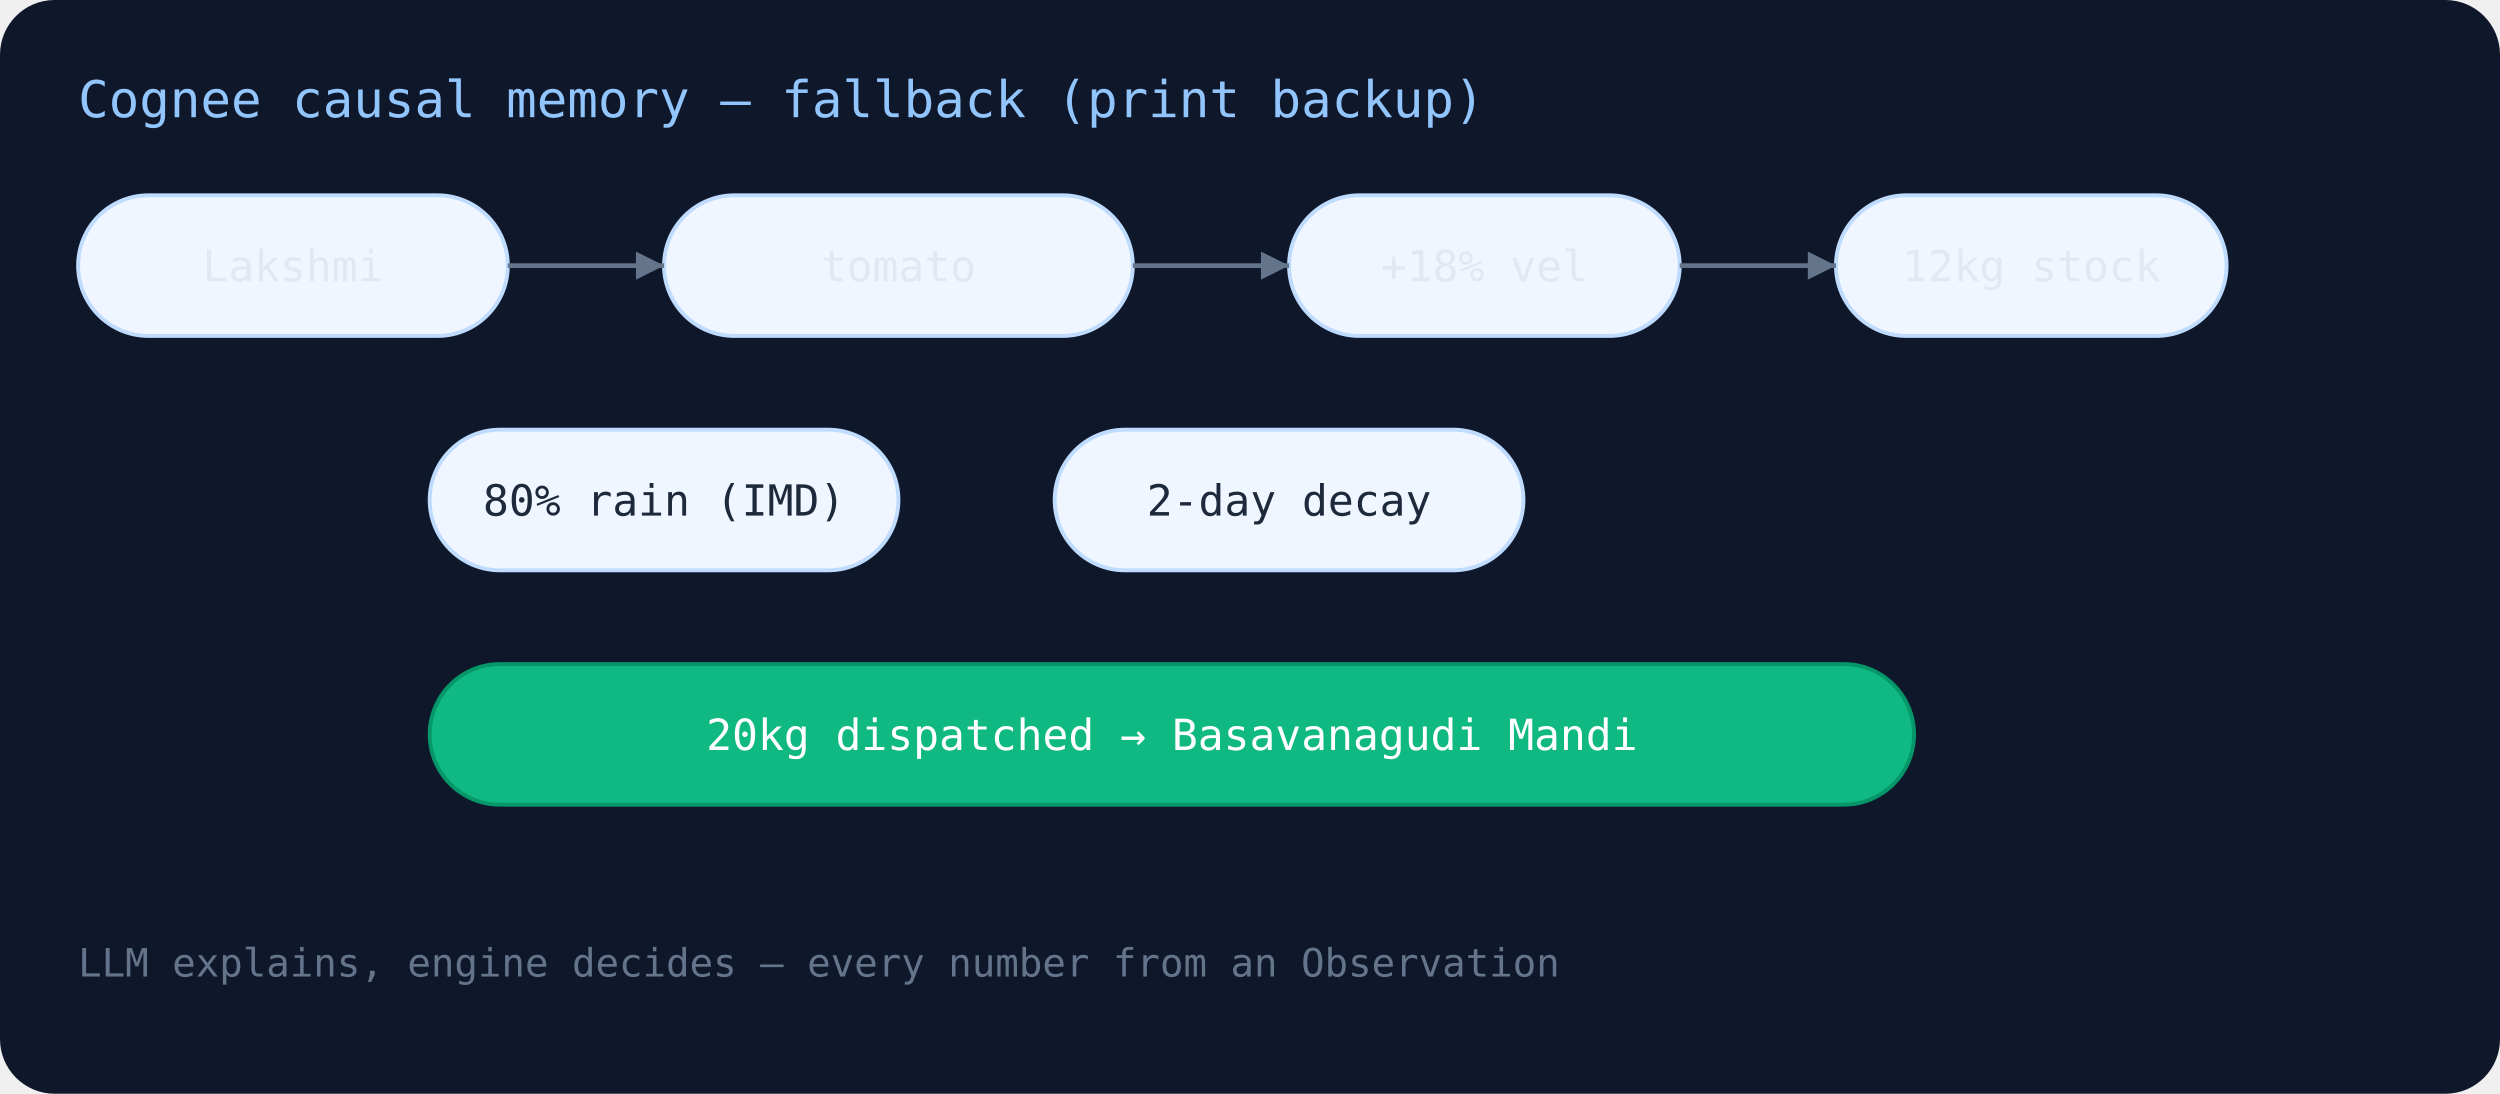
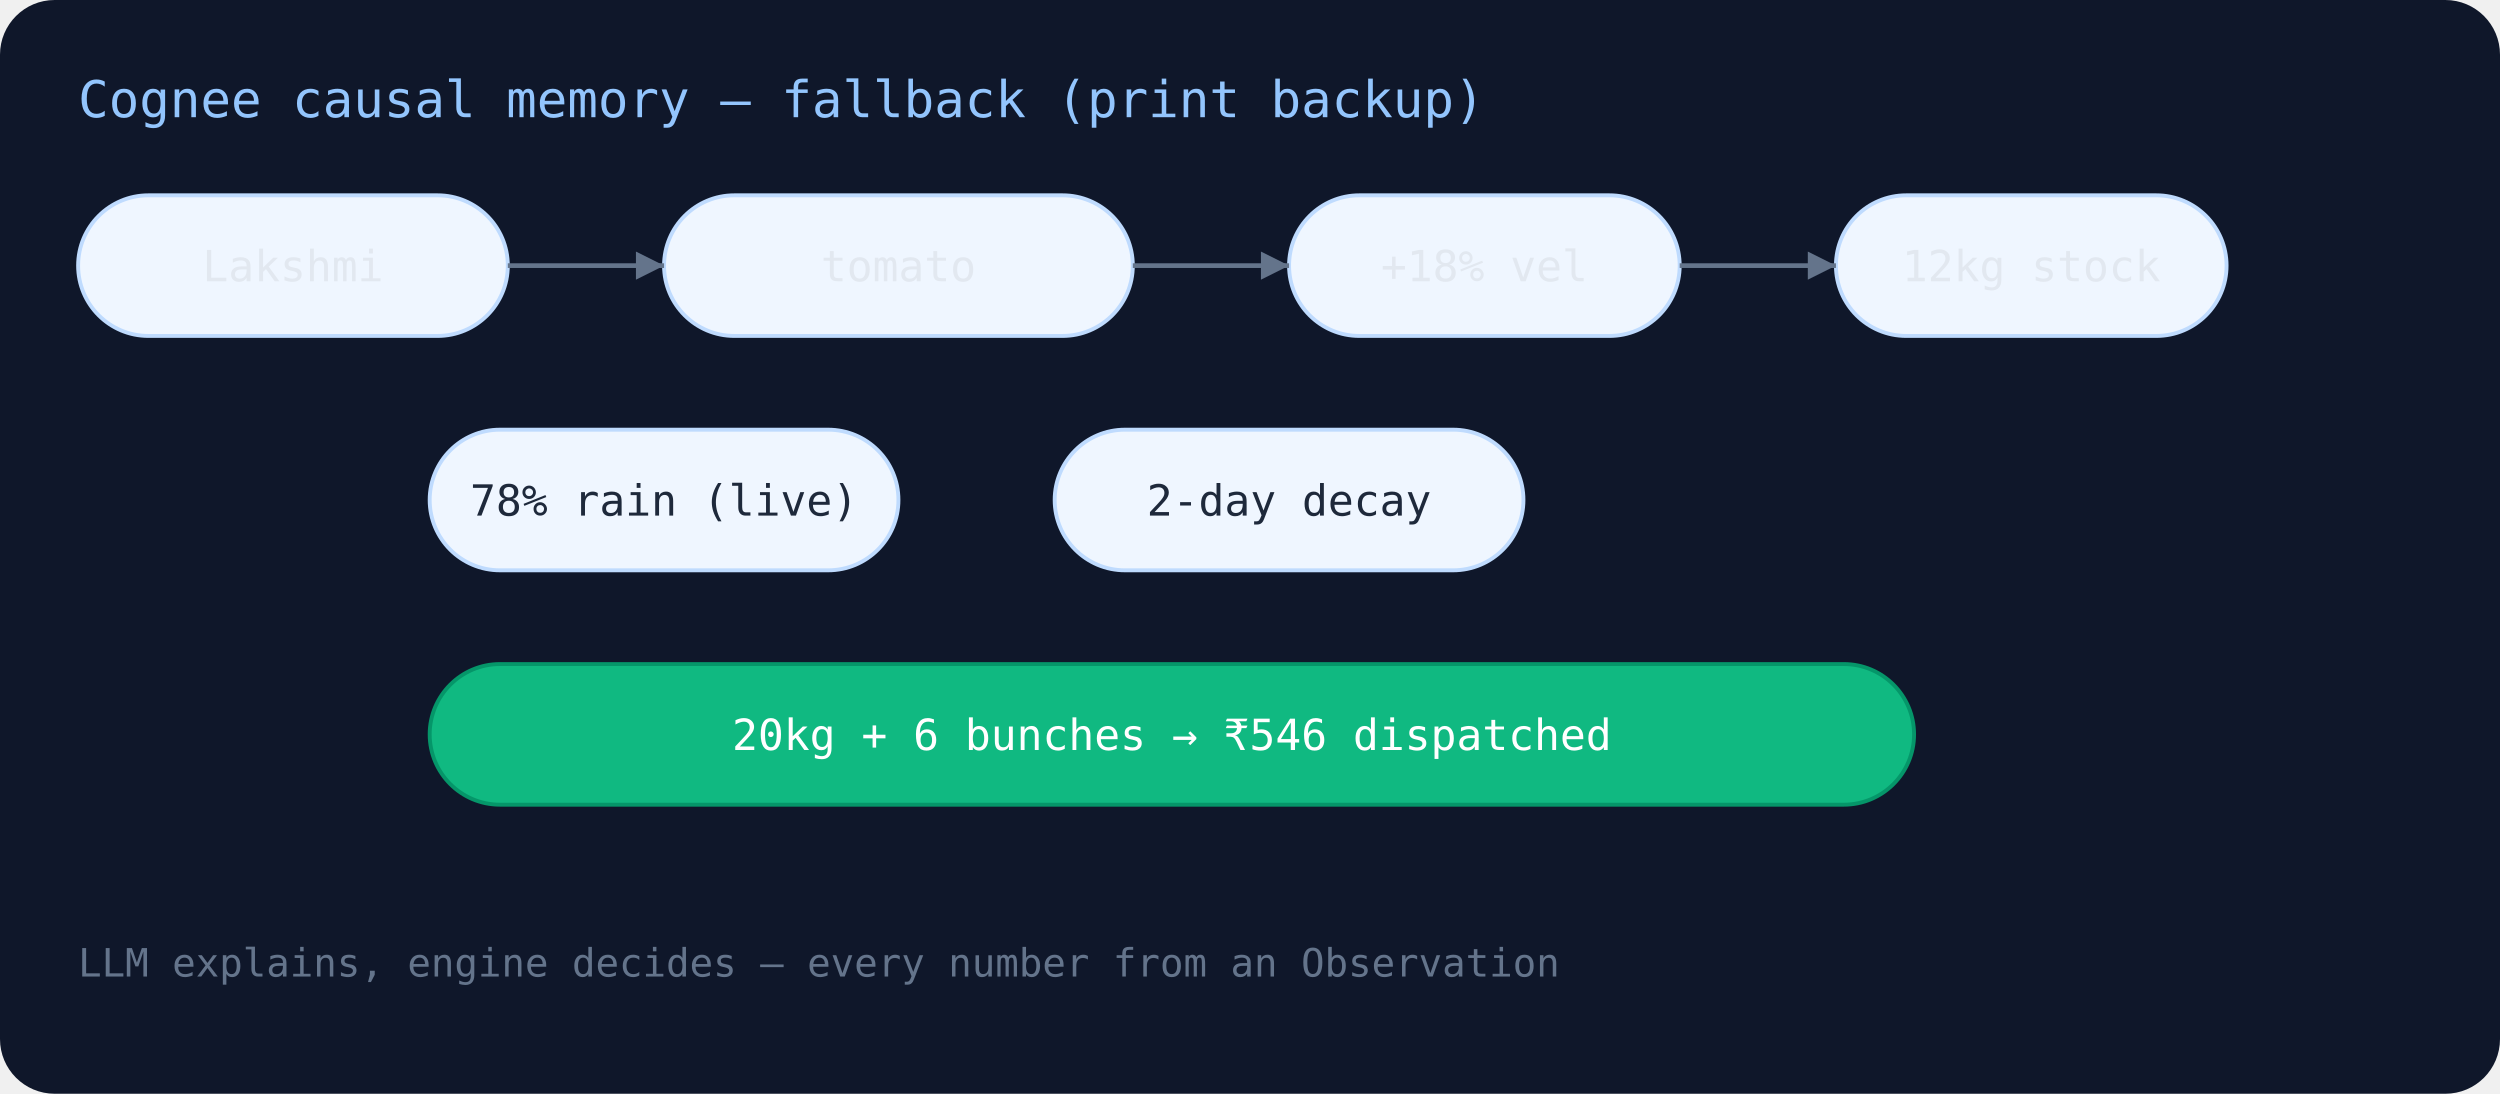
<svg xmlns="http://www.w3.org/2000/svg" width="640" height="280" viewBox="0 0 640 280">
  <rect width="640" height="280" rx="14" fill="#0F172A" />
  <text x="20" y="30" fill="#93C5FD" font-size="13" font-family="monospace">Cognee causal memory — fallback (print backup)</text>
  <g fill="#EFF6FF" stroke="#BFDBFE">
    <rect x="20" y="50" width="110" height="36" rx="18" />
    <rect x="170" y="50" width="120" height="36" rx="18" />
    <rect x="330" y="50" width="100" height="36" rx="18" />
    <rect x="470" y="50" width="100" height="36" rx="18" />
  </g>
  <g fill="#E2E8F0" font-size="11" font-family="monospace" text-anchor="middle">
    <text x="75" y="72">Lakshmi</text>
    <text x="230" y="72">tomato</text>
    <text x="380" y="72">+18% vel</text>
    <text x="520" y="72">12kg stock</text>
  </g>
  <g stroke="#64748B" stroke-width="1.2" marker-end="url(#a)">
    <line x1="130" y1="68" x2="170" y2="68" />
    <line x1="290" y1="68" x2="330" y2="68" />
    <line x1="430" y1="68" x2="470" y2="68" />
  </g>
  <defs>
    <marker id="a" viewBox="0 0 10 10" refX="10" refY="5" markerWidth="6" markerHeight="6" orient="auto-start-reverse">
      <path d="M 0 0 L 10 5 L 0 10 z" fill="#64748B" />
    </marker>
  </defs>
  <g fill="#EFF6FF" stroke="#BFDBFE">
    <rect x="110" y="110" width="120" height="36" rx="18" />
    <rect x="270" y="110" width="120" height="36" rx="18" />
    <rect x="110" y="170" width="380" height="36" rx="18" fill="#10B981" stroke="#059669" />
  </g>
  <g fill="#1E293B" font-size="11" font-family="monospace" text-anchor="middle">
-     <text x="170" y="132">80% rain (IMD)</text>
+     <text x="170" y="132">78% rain (live)</text>
    <text x="330" y="132">2-day decay</text>
-     <text x="300" y="192" fill="white">20kg dispatched → Basavanagudi Mandi</text>
+     <text x="300" y="192" fill="white">20kg + 6 bunches → ₹546 dispatched</text>
  </g>
  <text x="20" y="250" fill="#64748B" font-size="10" font-family="monospace">LLM explains, engine decides — every number from an Observation</text>
</svg>
